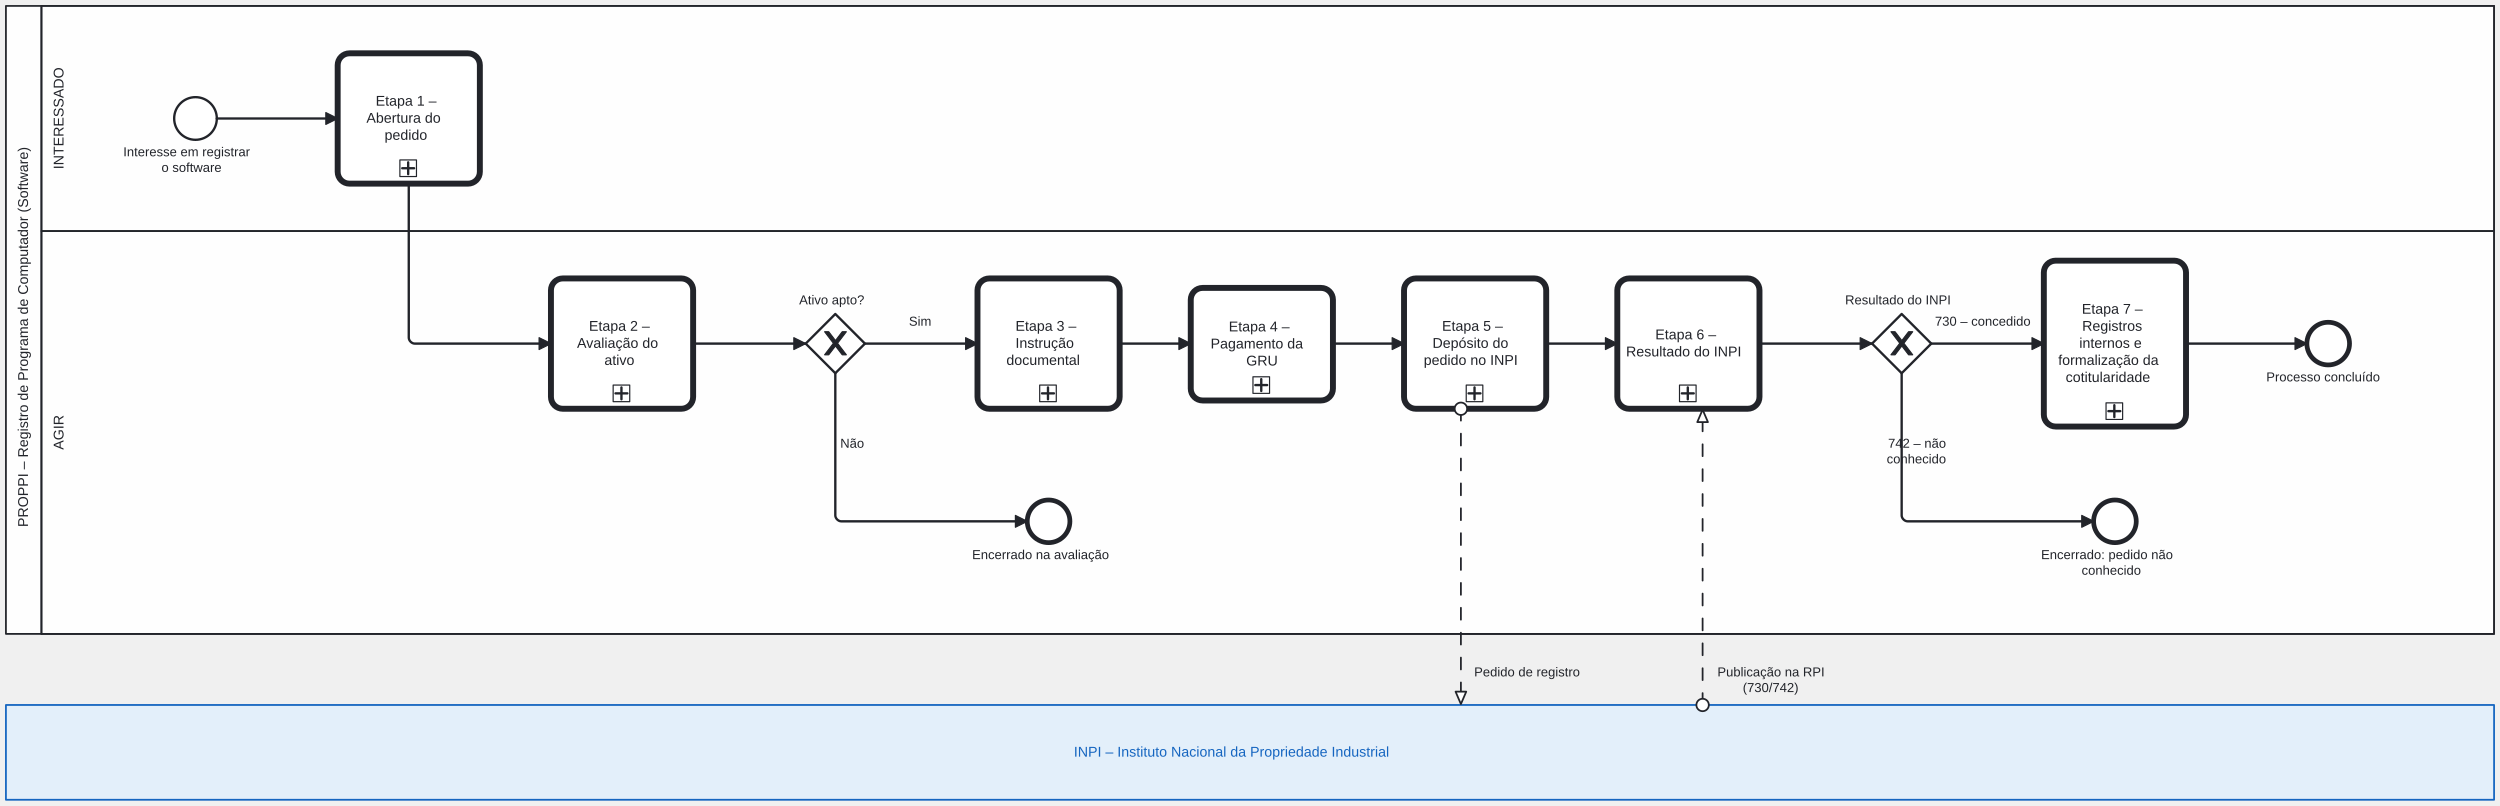
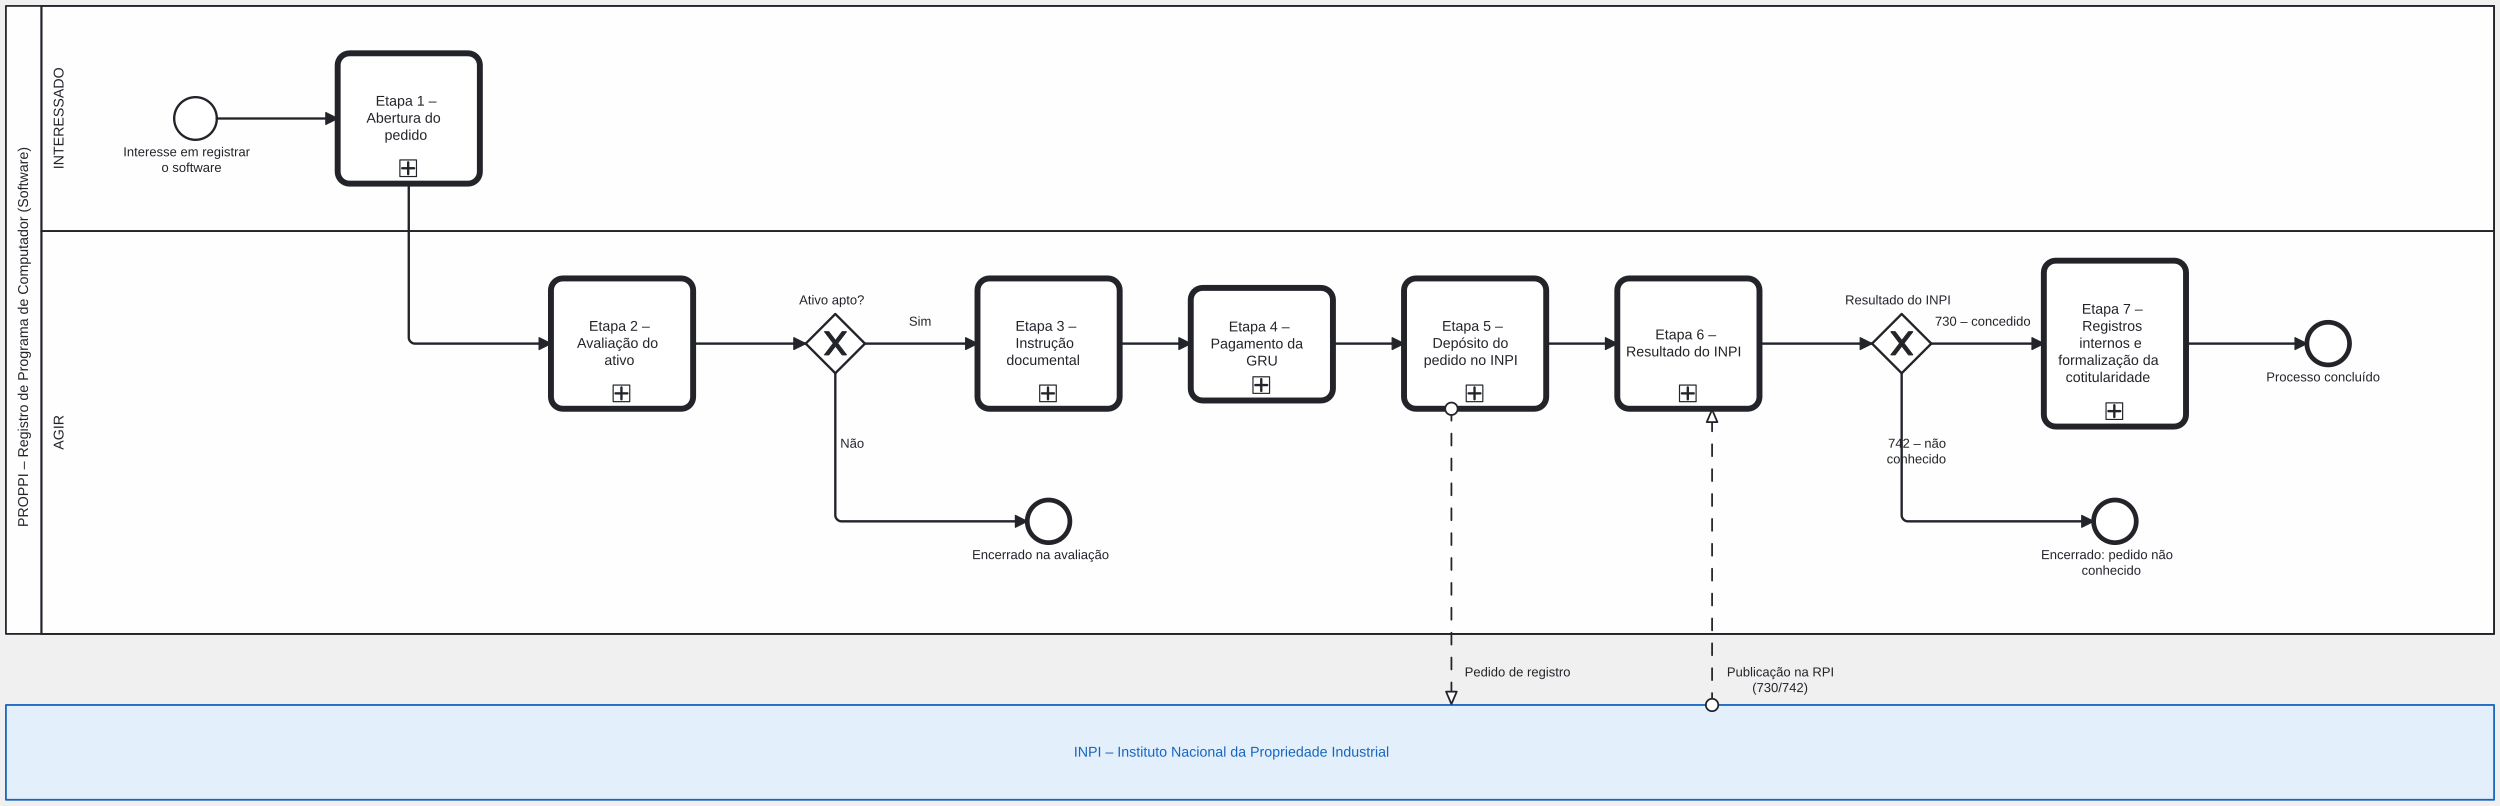
<svg xmlns="http://www.w3.org/2000/svg" width="2110" height="680" viewBox="-5 -5 2110 680" version="1.1">
  <g class="djs-group">
    <g class="djs-element djs-shape" data-element-id="Pool_PROPPI" transform="matrix(1 0 0 1 0 0)" style="display: block;">
      <g class="djs-visual">
        <rect x="0" y="0" width="2100" height="530" rx="0" ry="0" style="stroke-linecap: round; stroke-linejoin: round; stroke: rgb(34, 36, 42); stroke-width: 1.5px; fill: white; fill-opacity: 0.95;" />
        <path style="fill: none; stroke-linecap: round; stroke-linejoin: round; stroke: rgb(34, 36, 42); stroke-width: 1.5px;" d="M30,0L30,530" />
        <text lineHeight="1.2" class="djs-label" transform="matrix(-1.83697e-16 -1 1 -1.83697e-16 0 530)" style="font-family: Arial, sans-serif; font-size: 12px; font-weight: normal; fill: rgb(34, 36, 42);">
          <tspan x="90.168" y="18.6">PROPPI – Registro de Programa de Computador (Software)</tspan>
        </text>
      </g>
      <rect class="djs-hit djs-hit-all" x="0" y="0" width="2100" height="530" style="fill: none; stroke-opacity: 0; stroke: white; stroke-width: 15px;" />
    </g>
    <g class="djs-children">
      <g class="djs-group">
        <g class="djs-element djs-shape" data-element-id="L_AGIR" transform="matrix(1 0 0 1 30 190)" style="display: block;">
          <g class="djs-visual">
            <rect x="0" y="0" width="2070" height="340" rx="0" ry="0" style="stroke-linecap: round; stroke-linejoin: round; stroke: rgb(34, 36, 42); stroke-width: 1.5px; fill: white; fill-opacity: 0.25;" />
            <text lineHeight="1.2" class="djs-label" transform="matrix(-1.83697e-16 -1 1 -1.83697e-16 0 340)" style="font-family: Arial, sans-serif; font-size: 12px; font-weight: normal; fill: rgb(34, 36, 42);">
              <tspan x="155.413" y="18.6">AGIR</tspan>
            </text>
          </g>
          <rect class="djs-hit djs-hit-all" x="0" y="0" width="2070" height="340" style="fill: none; stroke-opacity: 0; stroke: white; stroke-width: 15px;" />
        </g>
      </g>
      <g class="djs-group">
        <g class="djs-element djs-shape" data-element-id="L_INT" transform="matrix(1 0 0 1 30 0)" style="display: block;">
          <g class="djs-visual">
            <rect x="0" y="0" width="2070" height="190" rx="0" ry="0" style="stroke-linecap: round; stroke-linejoin: round; stroke: rgb(34, 36, 42); stroke-width: 1.5px; fill: white; fill-opacity: 0.25;" />
            <text lineHeight="1.2" class="djs-label" transform="matrix(-1.83697e-16 -1 1 -1.83697e-16 0 190)" style="font-family: Arial, sans-serif; font-size: 12px; font-weight: normal; fill: rgb(34, 36, 42);">
              <tspan x="52.15" y="18.6">INTERESSADO</tspan>
            </text>
          </g>
          <rect class="djs-hit djs-hit-all" x="0" y="0" width="2070" height="190" style="fill: none; stroke-opacity: 0; stroke: white; stroke-width: 15px;" />
        </g>
      </g>
      <g class="djs-group">
        <g class="djs-element djs-shape" data-element-id="m_ini" transform="matrix(1 0 0 1 142 77)" style="display: block;">
          <g class="djs-visual">
            <circle cx="18" cy="18" r="18" style="stroke-linecap: round; stroke-linejoin: round; stroke: rgb(34, 36, 42); stroke-width: 2px; fill: white; fill-opacity: 0.95;" />
          </g>
          <rect class="djs-hit djs-hit-all" x="0" y="0" width="36" height="36" style="fill: none; stroke-opacity: 0; stroke: white; stroke-width: 15px;" />
        </g>
      </g>
      <g class="djs-group">
        <g class="djs-element djs-shape" data-element-id="m_ini_label" transform="matrix(1 0 0 1 95 117)" style="display: block;">
          <g class="djs-visual">
            <text lineHeight="1.2" class="djs-label" style="font-family: Arial, sans-serif; font-size: 11px; font-weight: normal; fill: rgb(34, 36, 42);">
              <tspan x="4.017" y="9.9">Interesse em registrar </tspan>
              <tspan x="36.267" y="23.1">o software</tspan>
            </text>
          </g>
          <rect class="djs-hit djs-hit-all" x="0" y="0" width="130" height="27" style="fill: none; stroke-opacity: 0; stroke: white; stroke-width: 15px;" />
        </g>
      </g>
      <g class="djs-group">
        <g class="djs-element djs-shape" data-element-id="m_e1" transform="matrix(1 0 0 1 280 40)" style="display: block;">
          <g class="djs-visual">
            <rect x="0" y="0" width="120" height="110" rx="10" ry="10" style="stroke-linecap: round; stroke-linejoin: round; stroke: rgb(34, 36, 42); stroke-width: 5px; fill: white; fill-opacity: 0.95;" />
            <text lineHeight="1.2" class="djs-label" style="font-family: Arial, sans-serif; font-size: 12px; font-weight: normal; fill: rgb(34, 36, 42);">
              <tspan x="32.062" y="44.2">Etapa 1 – </tspan>
              <tspan x="24.243" y="58.6">Abertura do </tspan>
              <tspan x="39.545" y="73">pedido</tspan>
            </text>
            <rect x="0" y="0" width="14" height="14" rx="0" ry="0" transform="matrix(1 0 0 1 52.5 90)" style="stroke-linecap: round; stroke-linejoin: round; stroke: rgb(34, 36, 42); stroke-width: 1px; fill: white;" />
            <path data-marker="sub-process" d="m52.5,90 m 7,2 l 0,10 m -5,-5 l 10,0" style="fill: white; stroke-linecap: round; stroke-linejoin: round; stroke: rgb(34, 36, 42); stroke-width: 2px;" />
          </g>
          <rect class="djs-hit djs-hit-all" x="0" y="0" width="120" height="110" style="fill: none; stroke-opacity: 0; stroke: white; stroke-width: 15px;" />
        </g>
      </g>
      <g class="djs-group">
        <g class="djs-element djs-shape" data-element-id="m_e2" transform="matrix(1 0 0 1 460 230)" style="display: block;">
          <g class="djs-visual">
            <rect x="0" y="0" width="120" height="110" rx="10" ry="10" style="stroke-linecap: round; stroke-linejoin: round; stroke: rgb(34, 36, 42); stroke-width: 5px; fill: white; fill-opacity: 0.95;" />
            <text lineHeight="1.2" class="djs-label" style="font-family: Arial, sans-serif; font-size: 12px; font-weight: normal; fill: rgb(34, 36, 42);">
              <tspan x="32.062" y="44.2">Etapa 2 – </tspan>
              <tspan x="21.976" y="58.6">Avaliação do </tspan>
              <tspan x="45.082" y="73">ativo</tspan>
            </text>
            <rect x="0" y="0" width="14" height="14" rx="0" ry="0" transform="matrix(1 0 0 1 52.5 90)" style="stroke-linecap: round; stroke-linejoin: round; stroke: rgb(34, 36, 42); stroke-width: 1px; fill: white;" />
            <path data-marker="sub-process" d="m52.5,90 m 7,2 l 0,10 m -5,-5 l 10,0" style="fill: white; stroke-linecap: round; stroke-linejoin: round; stroke: rgb(34, 36, 42); stroke-width: 2px;" />
          </g>
          <rect class="djs-hit djs-hit-all" x="0" y="0" width="120" height="110" style="fill: none; stroke-opacity: 0; stroke: white; stroke-width: 15px;" />
        </g>
      </g>
      <g class="djs-group">
        <g class="djs-element djs-shape" data-element-id="m_e3" transform="matrix(1 0 0 1 820 230)" style="display: block;">
          <g class="djs-visual">
            <rect x="0" y="0" width="120" height="110" rx="10" ry="10" style="stroke-linecap: round; stroke-linejoin: round; stroke: rgb(34, 36, 42); stroke-width: 5px; fill: white; fill-opacity: 0.95;" />
            <text lineHeight="1.2" class="djs-label" style="font-family: Arial, sans-serif; font-size: 12px; font-weight: normal; fill: rgb(34, 36, 42);">
              <tspan x="32.062" y="44.2">Etapa 3 – </tspan>
              <tspan x="32.033" y="58.6">Instrução </tspan>
              <tspan x="24.384" y="73">documental</tspan>
            </text>
            <rect x="0" y="0" width="14" height="14" rx="0" ry="0" transform="matrix(1 0 0 1 52.5 90)" style="stroke-linecap: round; stroke-linejoin: round; stroke: rgb(34, 36, 42); stroke-width: 1px; fill: white;" />
            <path data-marker="sub-process" d="m52.5,90 m 7,2 l 0,10 m -5,-5 l 10,0" style="fill: white; stroke-linecap: round; stroke-linejoin: round; stroke: rgb(34, 36, 42); stroke-width: 2px;" />
          </g>
          <rect class="djs-hit djs-hit-all" x="0" y="0" width="120" height="110" style="fill: none; stroke-opacity: 0; stroke: white; stroke-width: 15px;" />
        </g>
      </g>
      <g class="djs-group">
        <g class="djs-element djs-shape" data-element-id="m_e4" transform="matrix(1 0 0 1 1000 238)" style="display: block;">
          <g class="djs-visual">
            <rect x="0" y="0" width="120" height="95" rx="10" ry="10" style="stroke-linecap: round; stroke-linejoin: round; stroke: rgb(34, 36, 42); stroke-width: 5px; fill: white; fill-opacity: 0.95;" />
            <text lineHeight="1.2" class="djs-label" style="font-family: Arial, sans-serif; font-size: 12px; font-weight: normal; fill: rgb(34, 36, 42);">
              <tspan x="32.062" y="36.7">Etapa 4 – </tspan>
              <tspan x="16.734" y="51.1">Pagamento da </tspan>
              <tspan x="46.79" y="65.5">GRU</tspan>
            </text>
            <rect x="0" y="0" width="14" height="14" rx="0" ry="0" transform="matrix(1 0 0 1 52.5 75)" style="stroke-linecap: round; stroke-linejoin: round; stroke: rgb(34, 36, 42); stroke-width: 1px; fill: white;" />
            <path data-marker="sub-process" d="m52.5,75 m 7,2 l 0,10 m -5,-5 l 10,0" style="fill: white; stroke-linecap: round; stroke-linejoin: round; stroke: rgb(34, 36, 42); stroke-width: 2px;" />
          </g>
          <rect class="djs-hit djs-hit-all" x="0" y="0" width="120" height="95" style="fill: none; stroke-opacity: 0; stroke: white; stroke-width: 15px;" />
        </g>
      </g>
      <g class="djs-group">
        <g class="djs-element djs-shape" data-element-id="m_e5" transform="matrix(1 0 0 1 1180 230)" style="display: block;">
          <g class="djs-visual">
            <rect x="0" y="0" width="120" height="110" rx="10" ry="10" style="stroke-linecap: round; stroke-linejoin: round; stroke: rgb(34, 36, 42); stroke-width: 5px; fill: white; fill-opacity: 0.95;" />
            <text lineHeight="1.2" class="djs-label" style="font-family: Arial, sans-serif; font-size: 12px; font-weight: normal; fill: rgb(34, 36, 42);">
              <tspan x="32.062" y="44.2">Etapa 5 – </tspan>
              <tspan x="24.006" y="58.6">Depósito do </tspan>
              <tspan x="16.611" y="73">pedido no INPI</tspan>
            </text>
            <rect x="0" y="0" width="14" height="14" rx="0" ry="0" transform="matrix(1 0 0 1 52.5 90)" style="stroke-linecap: round; stroke-linejoin: round; stroke: rgb(34, 36, 42); stroke-width: 1px; fill: white;" />
            <path data-marker="sub-process" d="m52.5,90 m 7,2 l 0,10 m -5,-5 l 10,0" style="fill: white; stroke-linecap: round; stroke-linejoin: round; stroke: rgb(34, 36, 42); stroke-width: 2px;" />
          </g>
          <rect class="djs-hit djs-hit-all" x="0" y="0" width="120" height="110" style="fill: none; stroke-opacity: 0; stroke: white; stroke-width: 15px;" />
        </g>
      </g>
      <g class="djs-group">
        <g class="djs-element djs-shape" data-element-id="m_e6" transform="matrix(1 0 0 1 1360 230)" style="display: block;">
          <g class="djs-visual">
            <rect x="0" y="0" width="120" height="110" rx="10" ry="10" style="stroke-linecap: round; stroke-linejoin: round; stroke: rgb(34, 36, 42); stroke-width: 5px; fill: white; fill-opacity: 0.95;" />
            <text lineHeight="1.2" class="djs-label" style="font-family: Arial, sans-serif; font-size: 12px; font-weight: normal; fill: rgb(34, 36, 42);">
              <tspan x="32.062" y="51.4">Etapa 6 – </tspan>
              <tspan x="7.365" y="65.8">Resultado do INPI</tspan>
            </text>
            <rect x="0" y="0" width="14" height="14" rx="0" ry="0" transform="matrix(1 0 0 1 52.5 90)" style="stroke-linecap: round; stroke-linejoin: round; stroke: rgb(34, 36, 42); stroke-width: 1px; fill: white;" />
            <path data-marker="sub-process" d="m52.5,90 m 7,2 l 0,10 m -5,-5 l 10,0" style="fill: white; stroke-linecap: round; stroke-linejoin: round; stroke: rgb(34, 36, 42); stroke-width: 2px;" />
          </g>
          <rect class="djs-hit djs-hit-all" x="0" y="0" width="120" height="110" style="fill: none; stroke-opacity: 0; stroke: white; stroke-width: 15px;" />
        </g>
      </g>
      <g class="djs-group">
        <g class="djs-element djs-shape" data-element-id="m_e7" transform="matrix(1 0 0 1 1720 215)" style="display: block;">
          <g class="djs-visual">
            <rect x="0" y="0" width="120" height="140" rx="10" ry="10" style="stroke-linecap: round; stroke-linejoin: round; stroke: rgb(34, 36, 42); stroke-width: 5px; fill: white; fill-opacity: 0.95;" />
            <text lineHeight="1.2" class="djs-label" style="font-family: Arial, sans-serif; font-size: 12px; font-weight: normal; fill: rgb(34, 36, 42);">
              <tspan x="32.062" y="44.8">Etapa 7 – </tspan>
              <tspan x="32.323" y="59.2">Registros </tspan>
              <tspan x="29.927" y="73.6">internos e </tspan>
              <tspan x="12.135" y="88">formalização da </tspan>
              <tspan x="18.393" y="102.4">cotitularidade</tspan>
            </text>
            <rect x="0" y="0" width="14" height="14" rx="0" ry="0" transform="matrix(1 0 0 1 52.5 120)" style="stroke-linecap: round; stroke-linejoin: round; stroke: rgb(34, 36, 42); stroke-width: 1px; fill: white;" />
            <path data-marker="sub-process" d="m52.5,120 m 7,2 l 0,10 m -5,-5 l 10,0" style="fill: white; stroke-linecap: round; stroke-linejoin: round; stroke: rgb(34, 36, 42); stroke-width: 2px;" />
          </g>
          <rect class="djs-hit djs-hit-all" x="0" y="0" width="120" height="140" style="fill: none; stroke-opacity: 0; stroke: white; stroke-width: 15px;" />
        </g>
      </g>
      <g class="djs-group">
        <g class="djs-element djs-shape" data-element-id="m_gw_apto" transform="matrix(1 0 0 1 675 260)" style="display: block;">
          <g class="djs-visual">
            <polygon points="25,0 50,25 25,50 0,25" style="stroke-linecap: round; stroke-linejoin: round; stroke: rgb(34, 36, 42); stroke-width: 2px; fill: white; fill-opacity: 0.95;" />
            <path d="m 16,15 7.429,9.714 -7.429,9.714 3.429,0 5.714,-7.464 5.714,7.464 3.429,0 -7.429,-9.714 7.429,-9.714 -3.429,0 -5.714,7.464 -5.714,-7.464 -3.429,0 z" style="fill: rgb(34, 36, 42); stroke-linecap: round; stroke-linejoin: round; stroke: rgb(34, 36, 42); stroke-width: 1px;" />
          </g>
          <rect class="djs-hit djs-hit-all" x="0" y="0" width="50" height="50" style="fill: none; stroke-opacity: 0; stroke: white; stroke-width: 15px;" />
        </g>
      </g>
      <g class="djs-group">
        <g class="djs-element djs-shape" data-element-id="m_gw_apto_label" transform="matrix(1 0 0 1 657 242)" style="display: block;">
          <g class="djs-visual">
            <text lineHeight="1.2" class="djs-label" style="font-family: Arial, sans-serif; font-size: 11px; font-weight: normal; fill: rgb(34, 36, 42);">
              <tspan x="12.479" y="9.9">Ativo apto?</tspan>
            </text>
          </g>
          <rect class="djs-hit djs-hit-all" x="0" y="0" width="87" height="14" style="fill: none; stroke-opacity: 0; stroke: white; stroke-width: 15px;" />
        </g>
      </g>
      <g class="djs-group">
        <g class="djs-element djs-shape" data-element-id="m_fim_aval" transform="matrix(1 0 0 1 862 417)" style="display: block;">
          <g class="djs-visual">
            <circle cx="18" cy="18" r="18" style="stroke-linecap: round; stroke-linejoin: round; stroke: rgb(34, 36, 42); stroke-width: 4px; fill: white; fill-opacity: 0.95;" />
          </g>
          <rect class="djs-hit djs-hit-all" x="0" y="0" width="36" height="36" style="fill: none; stroke-opacity: 0; stroke: white; stroke-width: 15px;" />
        </g>
      </g>
      <g class="djs-group">
        <g class="djs-element djs-shape" data-element-id="m_fim_aval_label" transform="matrix(1 0 0 1 815 457)" style="display: block;">
          <g class="djs-visual">
            <text lineHeight="1.2" class="djs-label" style="font-family: Arial, sans-serif; font-size: 11px; font-weight: normal; fill: rgb(34, 36, 42);">
              <tspan x="0.445" y="9.9">Encerrado na avaliação</tspan>
            </text>
          </g>
          <rect class="djs-hit djs-hit-all" x="0" y="0" width="130" height="14" style="fill: none; stroke-opacity: 0; stroke: white; stroke-width: 15px;" />
        </g>
      </g>
      <g class="djs-group">
        <g class="djs-element djs-shape" data-element-id="m_gw_inpi" transform="matrix(1 0 0 1 1575 260)" style="display: block;">
          <g class="djs-visual">
            <polygon points="25,0 50,25 25,50 0,25" style="stroke-linecap: round; stroke-linejoin: round; stroke: rgb(34, 36, 42); stroke-width: 2px; fill: white; fill-opacity: 0.95;" />
            <path d="m 16,15 7.429,9.714 -7.429,9.714 3.429,0 5.714,-7.464 5.714,7.464 3.429,0 -7.429,-9.714 7.429,-9.714 -3.429,0 -5.714,7.464 -5.714,-7.464 -3.429,0 z" style="fill: rgb(34, 36, 42); stroke-linecap: round; stroke-linejoin: round; stroke: rgb(34, 36, 42); stroke-width: 1px;" />
          </g>
          <rect class="djs-hit djs-hit-all" x="0" y="0" width="50" height="50" style="fill: none; stroke-opacity: 0; stroke: white; stroke-width: 15px;" />
        </g>
      </g>
      <g class="djs-group">
        <g class="djs-element djs-shape" data-element-id="m_gw_inpi_label" transform="matrix(1 0 0 1 1536 242)" style="display: block;">
          <g class="djs-visual">
            <text lineHeight="1.2" class="djs-label" style="font-family: Arial, sans-serif; font-size: 11px; font-weight: normal; fill: rgb(34, 36, 42);">
              <tspan x="16.251" y="9.9">Resultado do INPI</tspan>
            </text>
          </g>
          <rect class="djs-hit djs-hit-all" x="0" y="0" width="129" height="14" style="fill: none; stroke-opacity: 0; stroke: white; stroke-width: 15px;" />
        </g>
      </g>
      <g class="djs-group">
        <g class="djs-element djs-shape" data-element-id="m_fim_742" transform="matrix(1 0 0 1 1762 417)" style="display: block;">
          <g class="djs-visual">
            <circle cx="18" cy="18" r="18" style="stroke-linecap: round; stroke-linejoin: round; stroke: rgb(34, 36, 42); stroke-width: 4px; fill: white; fill-opacity: 0.95;" />
          </g>
          <rect class="djs-hit djs-hit-all" x="0" y="0" width="36" height="36" style="fill: none; stroke-opacity: 0; stroke: white; stroke-width: 15px;" />
        </g>
      </g>
      <g class="djs-group">
        <g class="djs-element djs-shape" data-element-id="m_fim_742_label" transform="matrix(1 0 0 1 1715 457)" style="display: block;">
          <g class="djs-visual">
            <text lineHeight="1.2" class="djs-label" style="font-family: Arial, sans-serif; font-size: 11px; font-weight: normal; fill: rgb(34, 36, 42);">
              <tspan x="2.658" y="9.9">Encerrado: pedido não</tspan>
              <tspan x="36.847" y="23.1">conhecido</tspan>
            </text>
          </g>
          <rect class="djs-hit djs-hit-all" x="0" y="0" width="130" height="27" style="fill: none; stroke-opacity: 0; stroke: white; stroke-width: 15px;" />
        </g>
      </g>
      <g class="djs-group">
        <g class="djs-element djs-shape" data-element-id="m_fim" transform="matrix(1 0 0 1 1942 267)" style="display: block;">
          <g class="djs-visual">
            <circle cx="18" cy="18" r="18" style="stroke-linecap: round; stroke-linejoin: round; stroke: rgb(34, 36, 42); stroke-width: 4px; fill: white; fill-opacity: 0.95;" />
          </g>
          <rect class="djs-hit djs-hit-all" x="0" y="0" width="36" height="36" style="fill: none; stroke-opacity: 0; stroke: white; stroke-width: 15px;" />
        </g>
      </g>
      <g class="djs-group">
        <g class="djs-element djs-shape" data-element-id="m_fim_label" transform="matrix(1 0 0 1 1895 307)" style="display: block;">
          <g class="djs-visual">
            <text lineHeight="1.2" class="djs-label" style="font-family: Arial, sans-serif; font-size: 11px; font-weight: normal; fill: rgb(34, 36, 42);">
              <tspan x="12.726" y="9.9">Processo concluído</tspan>
            </text>
          </g>
          <rect class="djs-hit djs-hit-all" x="0" y="0" width="130" height="14" style="fill: none; stroke-opacity: 0; stroke: white; stroke-width: 15px;" />
        </g>
      </g>
      <g class="djs-group">
        <g class="djs-element djs-connection" data-element-id="Macro_Registro_Software_f1" style="display: block;">
          <g class="djs-visual">
            <defs>
              <marker id="marker-1" viewBox="0 0 20 20" refX="11" refY="10" markerWidth="10" markerHeight="10" orient="auto">
                <path d="M 1 5 L 11 10 L 1 15 Z" style="stroke-linecap: round; stroke-linejoin: round; stroke: rgb(34, 36, 42); stroke-width: 1px; fill: rgb(34, 36, 42);" />
              </marker>
            </defs>
            <path data-corner-radius="5" style="fill: none; stroke-linecap: round; stroke-linejoin: round; stroke: rgb(34, 36, 42); stroke-width: 2px; marker-end: url('#marker-1');" d="M178,95L280,95" />
          </g>
          <path d="M178,95L280,95" class="djs-hit djs-hit-stroke" style="fill: none; stroke-opacity: 0; stroke: white; stroke-width: 15px;" />
        </g>
      </g>
      <g class="djs-group">
        <g class="djs-element djs-connection" data-element-id="Macro_Registro_Software_f2" style="display: block;">
          <g class="djs-visual">
            <defs>
              <marker id="marker-2" viewBox="0 0 20 20" refX="11" refY="10" markerWidth="10" markerHeight="10" orient="auto">
                <path d="M 1 5 L 11 10 L 1 15 Z" style="stroke-linecap: round; stroke-linejoin: round; stroke: rgb(34, 36, 42); stroke-width: 1px; fill: rgb(34, 36, 42);" />
              </marker>
            </defs>
            <path data-corner-radius="5" style="fill: none; stroke-linecap: round; stroke-linejoin: round; stroke: rgb(34, 36, 42); stroke-width: 2px; marker-end: url('#marker-2');" d="M340,150L340,280C340,282.5,342.5,285,345,285L460,285" />
          </g>
          <path d="M340,150L340,285L460,285" class="djs-hit djs-hit-stroke" style="fill: none; stroke-opacity: 0; stroke: white; stroke-width: 15px;" />
        </g>
      </g>
      <g class="djs-group">
        <g class="djs-element djs-connection" data-element-id="Macro_Registro_Software_f3" style="display: block;">
          <g class="djs-visual">
            <defs>
              <marker id="marker-3" viewBox="0 0 20 20" refX="11" refY="10" markerWidth="10" markerHeight="10" orient="auto">
                <path d="M 1 5 L 11 10 L 1 15 Z" style="stroke-linecap: round; stroke-linejoin: round; stroke: rgb(34, 36, 42); stroke-width: 1px; fill: rgb(34, 36, 42);" />
              </marker>
            </defs>
            <path data-corner-radius="5" style="fill: none; stroke-linecap: round; stroke-linejoin: round; stroke: rgb(34, 36, 42); stroke-width: 2px; marker-end: url('#marker-3');" d="M580,285L675,285" />
          </g>
          <path d="M580,285L675,285" class="djs-hit djs-hit-stroke" style="fill: none; stroke-opacity: 0; stroke: white; stroke-width: 15px;" />
        </g>
      </g>
      <g class="djs-group">
        <g class="djs-element djs-connection" data-element-id="Macro_Registro_Software_f4" style="display: block;">
          <g class="djs-visual">
            <defs>
              <marker id="marker-4" viewBox="0 0 20 20" refX="11" refY="10" markerWidth="10" markerHeight="10" orient="auto">
                <path d="M 1 5 L 11 10 L 1 15 Z" style="stroke-linecap: round; stroke-linejoin: round; stroke: rgb(34, 36, 42); stroke-width: 1px; fill: rgb(34, 36, 42);" />
              </marker>
            </defs>
            <path data-corner-radius="5" style="fill: none; stroke-linecap: round; stroke-linejoin: round; stroke: rgb(34, 36, 42); stroke-width: 2px; marker-end: url('#marker-4');" d="M700,310L700,430C700,432.5,702.5,435,705,435L862,435" />
          </g>
          <path d="M700,310L700,435L862,435" class="djs-hit djs-hit-stroke" style="fill: none; stroke-opacity: 0; stroke: white; stroke-width: 15px;" />
        </g>
      </g>
      <g class="djs-group">
        <g class="djs-element djs-shape" data-element-id="Macro_Registro_Software_f4_label" transform="matrix(1 0 0 1 704 363)" style="display: block;">
          <g class="djs-visual">
            <text lineHeight="1.2" class="djs-label" style="font-family: Arial, sans-serif; font-size: 11px; font-weight: normal; fill: rgb(34, 36, 42);">
              <tspan x="0.15" y="9.9">Não</tspan>
            </text>
          </g>
          <rect class="djs-hit djs-hit-all" x="0" y="0" width="22" height="14" style="fill: none; stroke-opacity: 0; stroke: white; stroke-width: 15px;" />
        </g>
      </g>
      <g class="djs-group">
        <g class="djs-element djs-connection" data-element-id="Macro_Registro_Software_f5" style="display: block;">
          <g class="djs-visual">
            <defs>
              <marker id="marker-5" viewBox="0 0 20 20" refX="11" refY="10" markerWidth="10" markerHeight="10" orient="auto">
                <path d="M 1 5 L 11 10 L 1 15 Z" style="stroke-linecap: round; stroke-linejoin: round; stroke: rgb(34, 36, 42); stroke-width: 1px; fill: rgb(34, 36, 42);" />
              </marker>
            </defs>
            <path data-corner-radius="5" style="fill: none; stroke-linecap: round; stroke-linejoin: round; stroke: rgb(34, 36, 42); stroke-width: 2px; marker-end: url('#marker-5');" d="M725,285L820,285" />
          </g>
          <path d="M725,285L820,285" class="djs-hit djs-hit-stroke" style="fill: none; stroke-opacity: 0; stroke: white; stroke-width: 15px;" />
        </g>
      </g>
      <g class="djs-group">
        <g class="djs-element djs-shape" data-element-id="Macro_Registro_Software_f5_label" transform="matrix(1 0 0 1 762 260)" style="display: block;">
          <g class="djs-visual">
            <text lineHeight="1.2" class="djs-label" style="font-family: Arial, sans-serif; font-size: 11px; font-weight: normal; fill: rgb(34, 36, 42);">
              <tspan x="0.123" y="9.9">Sim</tspan>
            </text>
          </g>
          <rect class="djs-hit djs-hit-all" x="0" y="0" width="21" height="14" style="fill: none; stroke-opacity: 0; stroke: white; stroke-width: 15px;" />
        </g>
      </g>
      <g class="djs-group">
        <g class="djs-element djs-connection" data-element-id="Macro_Registro_Software_f6" style="display: block;">
          <g class="djs-visual">
            <defs>
              <marker id="marker-6" viewBox="0 0 20 20" refX="11" refY="10" markerWidth="10" markerHeight="10" orient="auto">
                <path d="M 1 5 L 11 10 L 1 15 Z" style="stroke-linecap: round; stroke-linejoin: round; stroke: rgb(34, 36, 42); stroke-width: 1px; fill: rgb(34, 36, 42);" />
              </marker>
            </defs>
            <path data-corner-radius="5" style="fill: none; stroke-linecap: round; stroke-linejoin: round; stroke: rgb(34, 36, 42); stroke-width: 2px; marker-end: url('#marker-6');" d="M940,285L1000,285" />
          </g>
          <path d="M940,285L1000,285" class="djs-hit djs-hit-stroke" style="fill: none; stroke-opacity: 0; stroke: white; stroke-width: 15px;" />
        </g>
      </g>
      <g class="djs-group">
        <g class="djs-element djs-connection" data-element-id="Macro_Registro_Software_f7" style="display: block;">
          <g class="djs-visual">
            <defs>
              <marker id="marker-7" viewBox="0 0 20 20" refX="11" refY="10" markerWidth="10" markerHeight="10" orient="auto">
                <path d="M 1 5 L 11 10 L 1 15 Z" style="stroke-linecap: round; stroke-linejoin: round; stroke: rgb(34, 36, 42); stroke-width: 1px; fill: rgb(34, 36, 42);" />
              </marker>
            </defs>
            <path data-corner-radius="5" style="fill: none; stroke-linecap: round; stroke-linejoin: round; stroke: rgb(34, 36, 42); stroke-width: 2px; marker-end: url('#marker-7');" d="M1120,285L1180,285" />
          </g>
          <path d="M1120,285L1180,285" class="djs-hit djs-hit-stroke" style="fill: none; stroke-opacity: 0; stroke: white; stroke-width: 15px;" />
        </g>
      </g>
      <g class="djs-group">
        <g class="djs-element djs-connection" data-element-id="Macro_Registro_Software_f8" style="display: block;">
          <g class="djs-visual">
            <defs>
              <marker id="marker-8" viewBox="0 0 20 20" refX="11" refY="10" markerWidth="10" markerHeight="10" orient="auto">
                <path d="M 1 5 L 11 10 L 1 15 Z" style="stroke-linecap: round; stroke-linejoin: round; stroke: rgb(34, 36, 42); stroke-width: 1px; fill: rgb(34, 36, 42);" />
              </marker>
            </defs>
            <path data-corner-radius="5" style="fill: none; stroke-linecap: round; stroke-linejoin: round; stroke: rgb(34, 36, 42); stroke-width: 2px; marker-end: url('#marker-8');" d="M1300,285L1360,285" />
          </g>
          <path d="M1300,285L1360,285" class="djs-hit djs-hit-stroke" style="fill: none; stroke-opacity: 0; stroke: white; stroke-width: 15px;" />
        </g>
      </g>
      <g class="djs-group">
        <g class="djs-element djs-connection" data-element-id="Macro_Registro_Software_f9" style="display: block;">
          <g class="djs-visual">
            <defs>
              <marker id="marker-9" viewBox="0 0 20 20" refX="11" refY="10" markerWidth="10" markerHeight="10" orient="auto">
                <path d="M 1 5 L 11 10 L 1 15 Z" style="stroke-linecap: round; stroke-linejoin: round; stroke: rgb(34, 36, 42); stroke-width: 1px; fill: rgb(34, 36, 42);" />
              </marker>
            </defs>
            <path data-corner-radius="5" style="fill: none; stroke-linecap: round; stroke-linejoin: round; stroke: rgb(34, 36, 42); stroke-width: 2px; marker-end: url('#marker-9');" d="M1480,285L1575,285" />
          </g>
          <path d="M1480,285L1575,285" class="djs-hit djs-hit-stroke" style="fill: none; stroke-opacity: 0; stroke: white; stroke-width: 15px;" />
        </g>
      </g>
      <g class="djs-group">
        <g class="djs-element djs-connection" data-element-id="Macro_Registro_Software_f10" style="display: block;">
          <g class="djs-visual">
            <defs>
              <marker id="marker-10" viewBox="0 0 20 20" refX="11" refY="10" markerWidth="10" markerHeight="10" orient="auto">
                <path d="M 1 5 L 11 10 L 1 15 Z" style="stroke-linecap: round; stroke-linejoin: round; stroke: rgb(34, 36, 42); stroke-width: 1px; fill: rgb(34, 36, 42);" />
              </marker>
            </defs>
            <path data-corner-radius="5" style="fill: none; stroke-linecap: round; stroke-linejoin: round; stroke: rgb(34, 36, 42); stroke-width: 2px; marker-end: url('#marker-10');" d="M1600,310L1600,430C1600,432.5,1602.5,435,1605,435L1762,435" />
          </g>
          <path d="M1600,310L1600,435L1762,435" class="djs-hit djs-hit-stroke" style="fill: none; stroke-opacity: 0; stroke: white; stroke-width: 15px;" />
        </g>
      </g>
      <g class="djs-group">
        <g class="djs-element djs-shape" data-element-id="Macro_Registro_Software_f10_label" transform="matrix(1 0 0 1 1587 363)" style="display: block;">
          <g class="djs-visual">
            <text lineHeight="1.2" class="djs-label" style="font-family: Arial, sans-serif; font-size: 11px; font-weight: normal; fill: rgb(34, 36, 42);">
              <tspan x="1.534" y="9.9">742 – não</tspan>
              <tspan x="0.347" y="23.1">conhecido</tspan>
            </text>
          </g>
          <rect class="djs-hit djs-hit-all" x="0" y="0" width="57" height="27" style="fill: none; stroke-opacity: 0; stroke: white; stroke-width: 15px;" />
        </g>
      </g>
      <g class="djs-group">
        <g class="djs-element djs-connection" data-element-id="Macro_Registro_Software_f11" style="display: block;">
          <g class="djs-visual">
            <defs>
              <marker id="marker-11" viewBox="0 0 20 20" refX="11" refY="10" markerWidth="10" markerHeight="10" orient="auto">
                <path d="M 1 5 L 11 10 L 1 15 Z" style="stroke-linecap: round; stroke-linejoin: round; stroke: rgb(34, 36, 42); stroke-width: 1px; fill: rgb(34, 36, 42);" />
              </marker>
            </defs>
            <path data-corner-radius="5" style="fill: none; stroke-linecap: round; stroke-linejoin: round; stroke: rgb(34, 36, 42); stroke-width: 2px; marker-end: url('#marker-11');" d="M1625,285L1720,285" />
          </g>
          <path d="M1625,285L1720,285" class="djs-hit djs-hit-stroke" style="fill: none; stroke-opacity: 0; stroke: white; stroke-width: 15px;" />
        </g>
      </g>
      <g class="djs-group">
        <g class="djs-element djs-shape" data-element-id="Macro_Registro_Software_f11_label" transform="matrix(1 0 0 1 1628 260)" style="display: block;">
          <g class="djs-visual">
            <text lineHeight="1.2" class="djs-label" style="font-family: Arial, sans-serif; font-size: 11px; font-weight: normal; fill: rgb(34, 36, 42);">
              <tspan x="0.098" y="9.9">730 – concedido</tspan>
            </text>
          </g>
          <rect class="djs-hit djs-hit-all" x="0" y="0" width="90" height="14" style="fill: none; stroke-opacity: 0; stroke: white; stroke-width: 15px;" />
        </g>
      </g>
      <g class="djs-group">
        <g class="djs-element djs-connection" data-element-id="Macro_Registro_Software_f12" style="display: block;">
          <g class="djs-visual">
            <defs>
              <marker id="marker-12" viewBox="0 0 20 20" refX="11" refY="10" markerWidth="10" markerHeight="10" orient="auto">
                <path d="M 1 5 L 11 10 L 1 15 Z" style="stroke-linecap: round; stroke-linejoin: round; stroke: rgb(34, 36, 42); stroke-width: 1px; fill: rgb(34, 36, 42);" />
              </marker>
            </defs>
            <path data-corner-radius="5" style="fill: none; stroke-linecap: round; stroke-linejoin: round; stroke: rgb(34, 36, 42); stroke-width: 2px; marker-end: url('#marker-12');" d="M1840,285L1942,285" />
          </g>
          <path d="M1840,285L1942,285" class="djs-hit djs-hit-stroke" style="fill: none; stroke-opacity: 0; stroke: white; stroke-width: 15px;" />
        </g>
      </g>
    </g>
  </g>
  <g class="djs-group">
    <g class="djs-element djs-shape" data-element-id="Pool_INPI" transform="matrix(1 0 0 1 0 590)" style="display: block;">
      <g class="djs-visual">
        <rect x="0" y="0" width="2100" height="80" rx="0" ry="0" style="stroke-linecap: round; stroke-linejoin: round; stroke: rgb(21, 101, 192); stroke-width: 1.5px; fill: rgb(227, 240, 251); fill-opacity: 0.95;" />
        <text lineHeight="1.2" class="djs-label" style="font-family: Arial, sans-serif; font-size: 12px; font-weight: normal; fill: rgb(21, 101, 192);">
          <tspan x="901.304" y="43.6">INPI – Instituto Nacional da Propriedade Industrial</tspan>
        </text>
      </g>
      <rect class="djs-hit djs-hit-all" x="0" y="0" width="2100" height="80" style="fill: none; stroke-opacity: 0; stroke: white; stroke-width: 15px;" />
    </g>
  </g>
  <g class="djs-group">
    <g class="djs-element djs-connection" data-element-id="Msg_1" style="display: block;">
      <g class="djs-visual">
        <defs>
          <marker id="marker-13" viewBox="0 0 20 20" refX="8.5" refY="5" markerWidth="20" markerHeight="20" orient="auto">
            <path d="m 1 5 l 0 -3 l 7 3 l -7 3 z" style="stroke-linecap: round; stroke-linejoin: round; stroke: rgb(34, 36, 42); stroke-width: 1px; fill: white; stroke-dasharray: 10000, 1;" />
          </marker>
          <marker id="marker-14" viewBox="0 0 20 20" refX="6" refY="6" markerWidth="20" markerHeight="20" orient="auto">
            <circle cx="6" cy="6" r="3.5" style="stroke-linecap: round; stroke-linejoin: round; stroke: rgb(34, 36, 42); stroke-width: 1px; fill: white; stroke-dasharray: 10000, 1;" />
          </marker>
        </defs>
-         <path data-corner-radius="5" style="fill: none; stroke-linecap: round; stroke-linejoin: round; stroke: rgb(34, 36, 42); stroke-width: 1.5px; marker-end: url('#marker-13'); marker-start: url('#marker-14'); stroke-dasharray: 10, 11;" d="M1228,340L1228,590" />
-       </g>
-       <path d="M1228,340L1228,590" class="djs-hit djs-hit-stroke" style="fill: none; stroke-opacity: 0; stroke: white; stroke-width: 15px;" />
+         <path data-corner-radius="5" style="fill: none; stroke-linecap: round; stroke-linejoin: round; stroke: rgb(34, 36, 42); stroke-width: 1.5px; marker-end: url('#marker-13'); marker-start: url('#marker-14'); stroke-dasharray: 10, 11;" d="M1220,340L1220,590" />
+       </g>
+       <path d="M1220,340L1220,590" class="djs-hit djs-hit-stroke" style="fill: none; stroke-opacity: 0; stroke: white; stroke-width: 15px;" />
    </g>
  </g>
  <g class="djs-group">
-     <g class="djs-element djs-shape" data-element-id="Msg_1_label" transform="matrix(1 0 0 1 1234 556)" style="display: block;">
+     <g class="djs-element djs-shape" data-element-id="Msg_1_label" transform="matrix(1 0 0 1 1226 556)" style="display: block;">
      <g class="djs-visual">
        <text lineHeight="1.2" class="djs-label" style="font-family: Arial, sans-serif; font-size: 11px; font-weight: normal; fill: rgb(34, 36, 42);">
          <tspan x="5.178" y="9.9">Pedido de registro</tspan>
        </text>
      </g>
      <rect class="djs-hit djs-hit-all" x="0" y="0" width="110" height="14" style="fill: none; stroke-opacity: 0; stroke: white; stroke-width: 15px;" />
    </g>
  </g>
  <g class="djs-group">
    <g class="djs-element djs-connection" data-element-id="Msg_2" style="display: block;">
      <g class="djs-visual">
        <defs>
          <marker id="marker-15" viewBox="0 0 20 20" refX="8.5" refY="5" markerWidth="20" markerHeight="20" orient="auto">
            <path d="m 1 5 l 0 -3 l 7 3 l -7 3 z" style="stroke-linecap: round; stroke-linejoin: round; stroke: rgb(34, 36, 42); stroke-width: 1px; fill: white; stroke-dasharray: 10000, 1;" />
          </marker>
          <marker id="marker-16" viewBox="0 0 20 20" refX="6" refY="6" markerWidth="20" markerHeight="20" orient="auto">
            <circle cx="6" cy="6" r="3.5" style="stroke-linecap: round; stroke-linejoin: round; stroke: rgb(34, 36, 42); stroke-width: 1px; fill: white; stroke-dasharray: 10000, 1;" />
          </marker>
        </defs>
-         <path data-corner-radius="5" style="fill: none; stroke-linecap: round; stroke-linejoin: round; stroke: rgb(34, 36, 42); stroke-width: 1.5px; marker-end: url('#marker-15'); marker-start: url('#marker-16'); stroke-dasharray: 10, 11;" d="M1432,590L1432,340" />
-       </g>
-       <path d="M1432,590L1432,340" class="djs-hit djs-hit-stroke" style="fill: none; stroke-opacity: 0; stroke: white; stroke-width: 15px;" />
+         <path data-corner-radius="5" style="fill: none; stroke-linecap: round; stroke-linejoin: round; stroke: rgb(34, 36, 42); stroke-width: 1.5px; marker-end: url('#marker-15'); marker-start: url('#marker-16'); stroke-dasharray: 10, 11;" d="M1440,590L1440,340" />
+       </g>
+       <path d="M1440,590L1440,340" class="djs-hit djs-hit-stroke" style="fill: none; stroke-opacity: 0; stroke: white; stroke-width: 15px;" />
    </g>
  </g>
  <g class="djs-group">
-     <g class="djs-element djs-shape" data-element-id="Msg_2_label" transform="matrix(1 0 0 1 1438 556)" style="display: block;">
+     <g class="djs-element djs-shape" data-element-id="Msg_2_label" transform="matrix(1 0 0 1 1446 556)" style="display: block;">
      <g class="djs-visual">
        <text lineHeight="1.2" class="djs-label" style="font-family: Arial, sans-serif; font-size: 11px; font-weight: normal; fill: rgb(34, 36, 42);">
          <tspan x="6.48" y="9.9">Publicação na RPI </tspan>
          <tspan x="27.86" y="23.1">(730/742)</tspan>
        </text>
      </g>
      <rect class="djs-hit djs-hit-all" x="0" y="0" width="110" height="27" style="fill: none; stroke-opacity: 0; stroke: white; stroke-width: 15px;" />
    </g>
  </g>
</svg>
